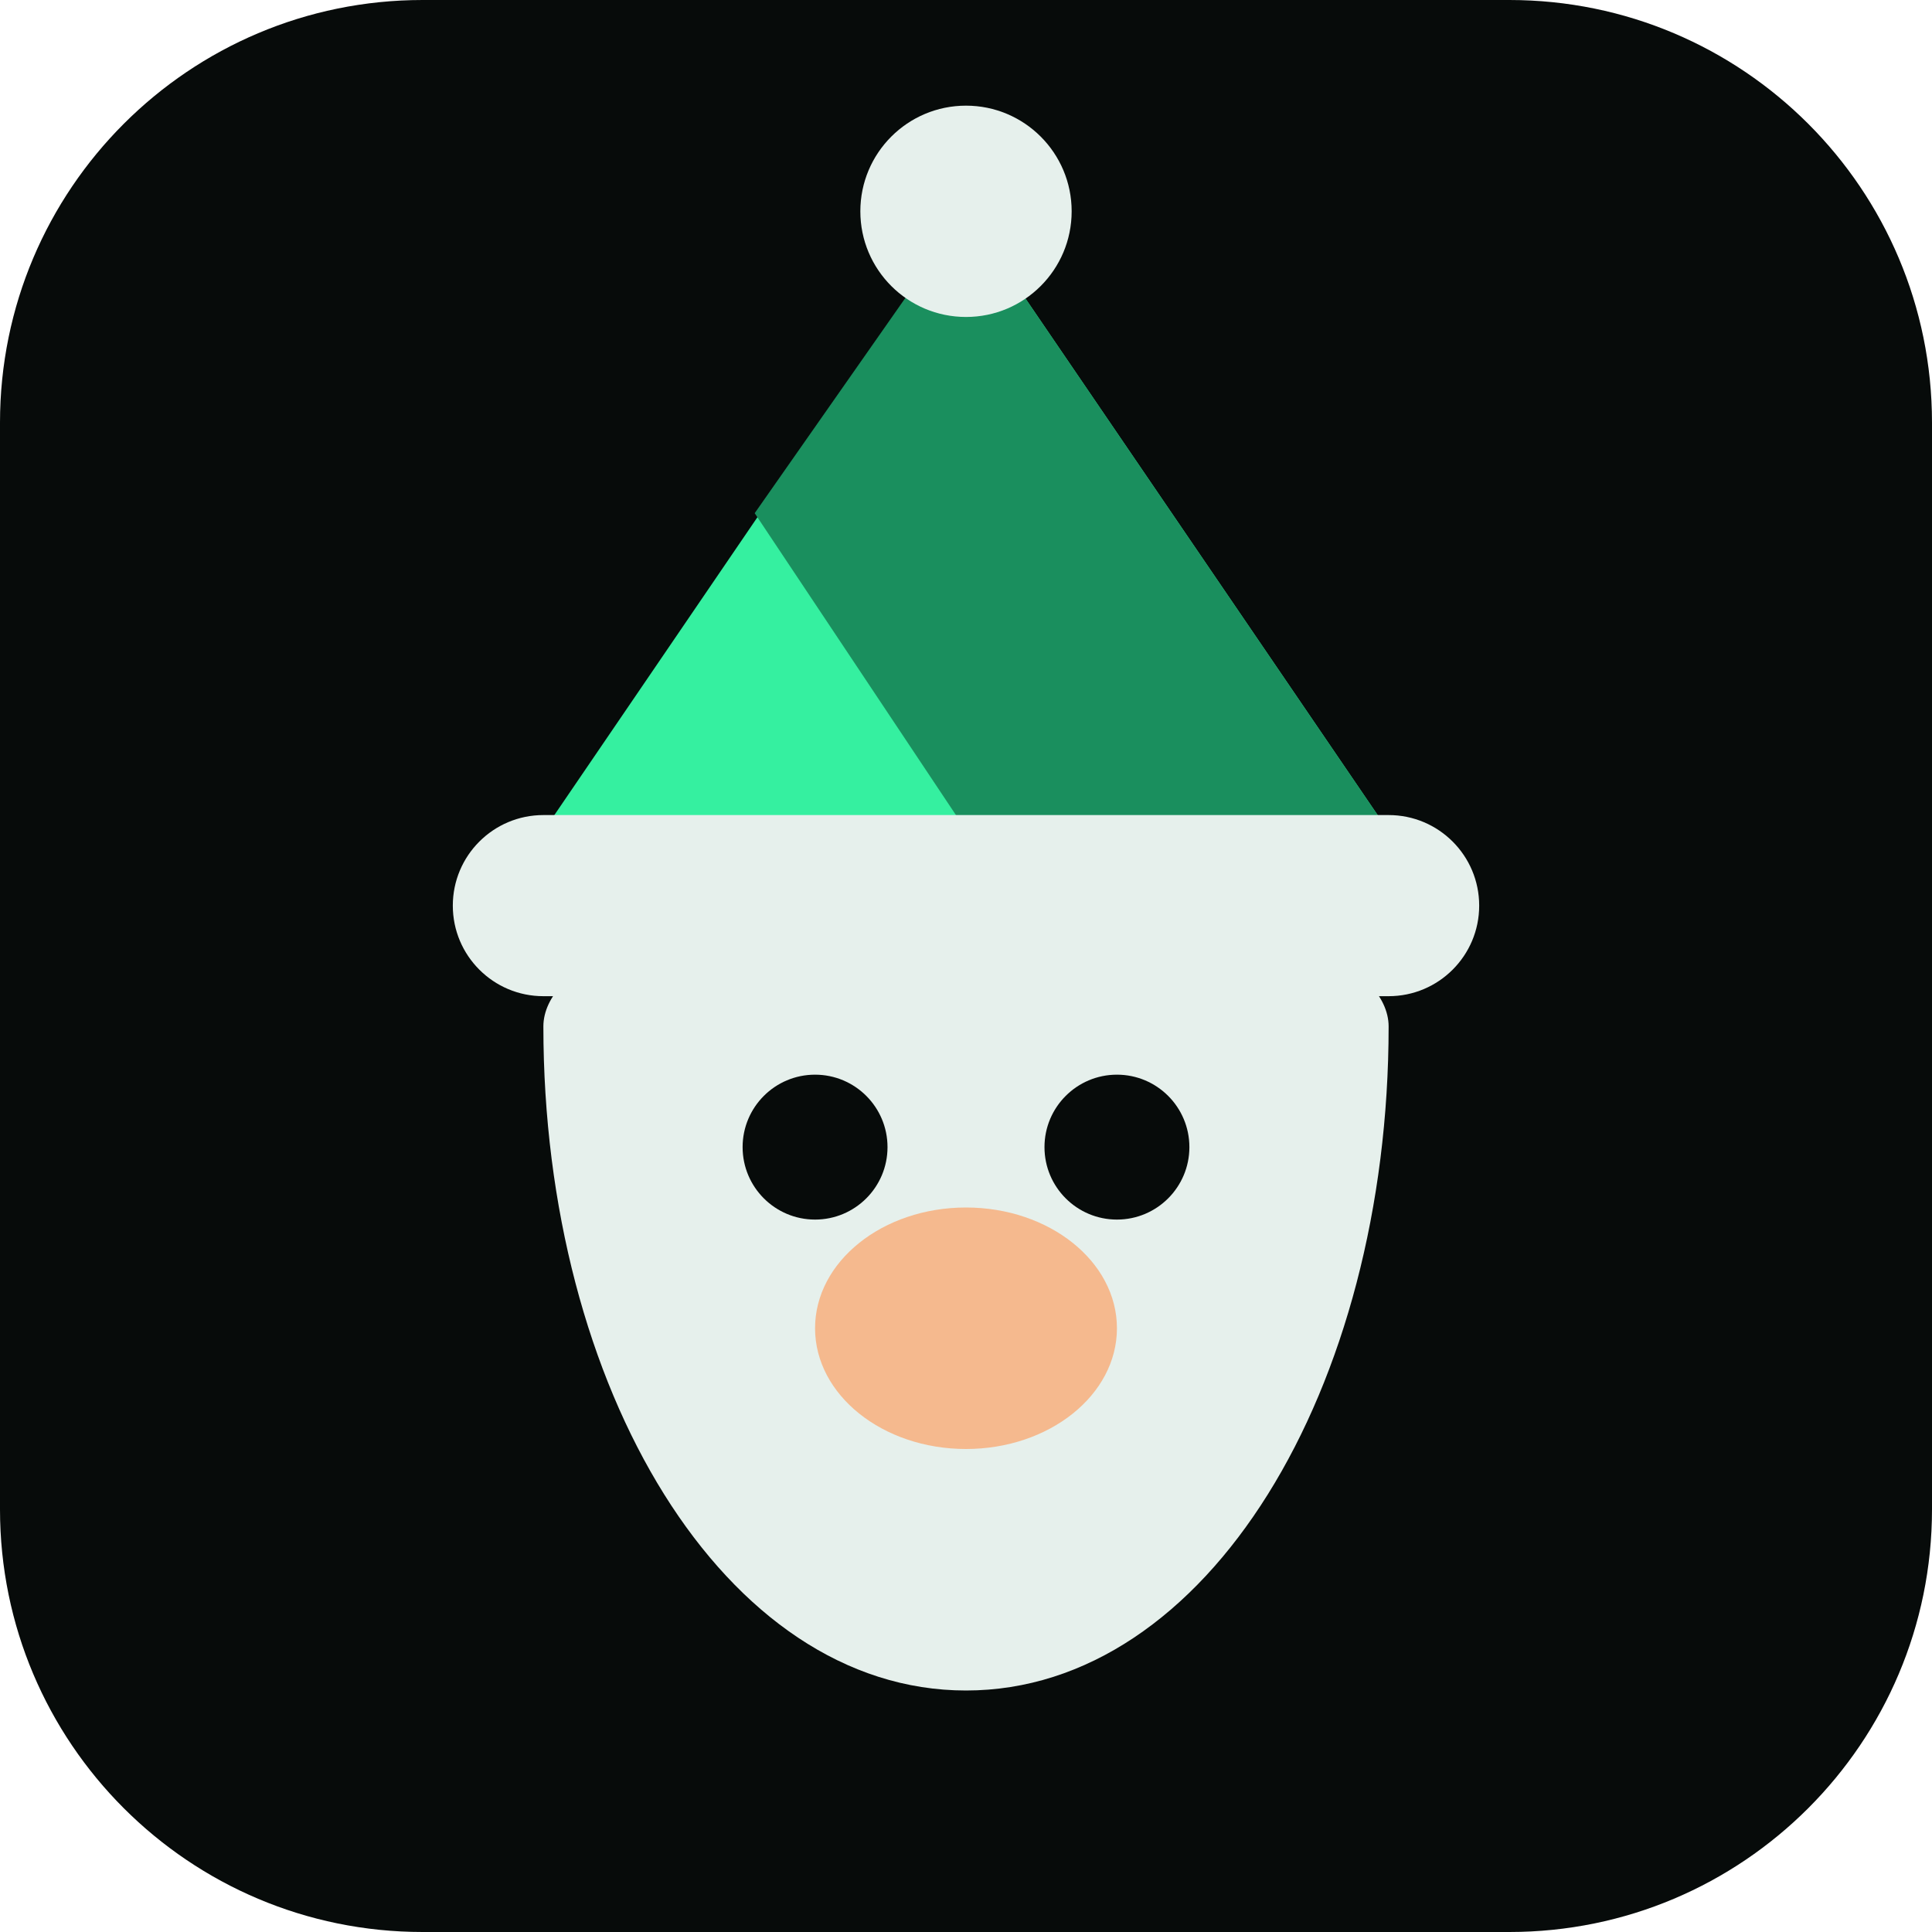
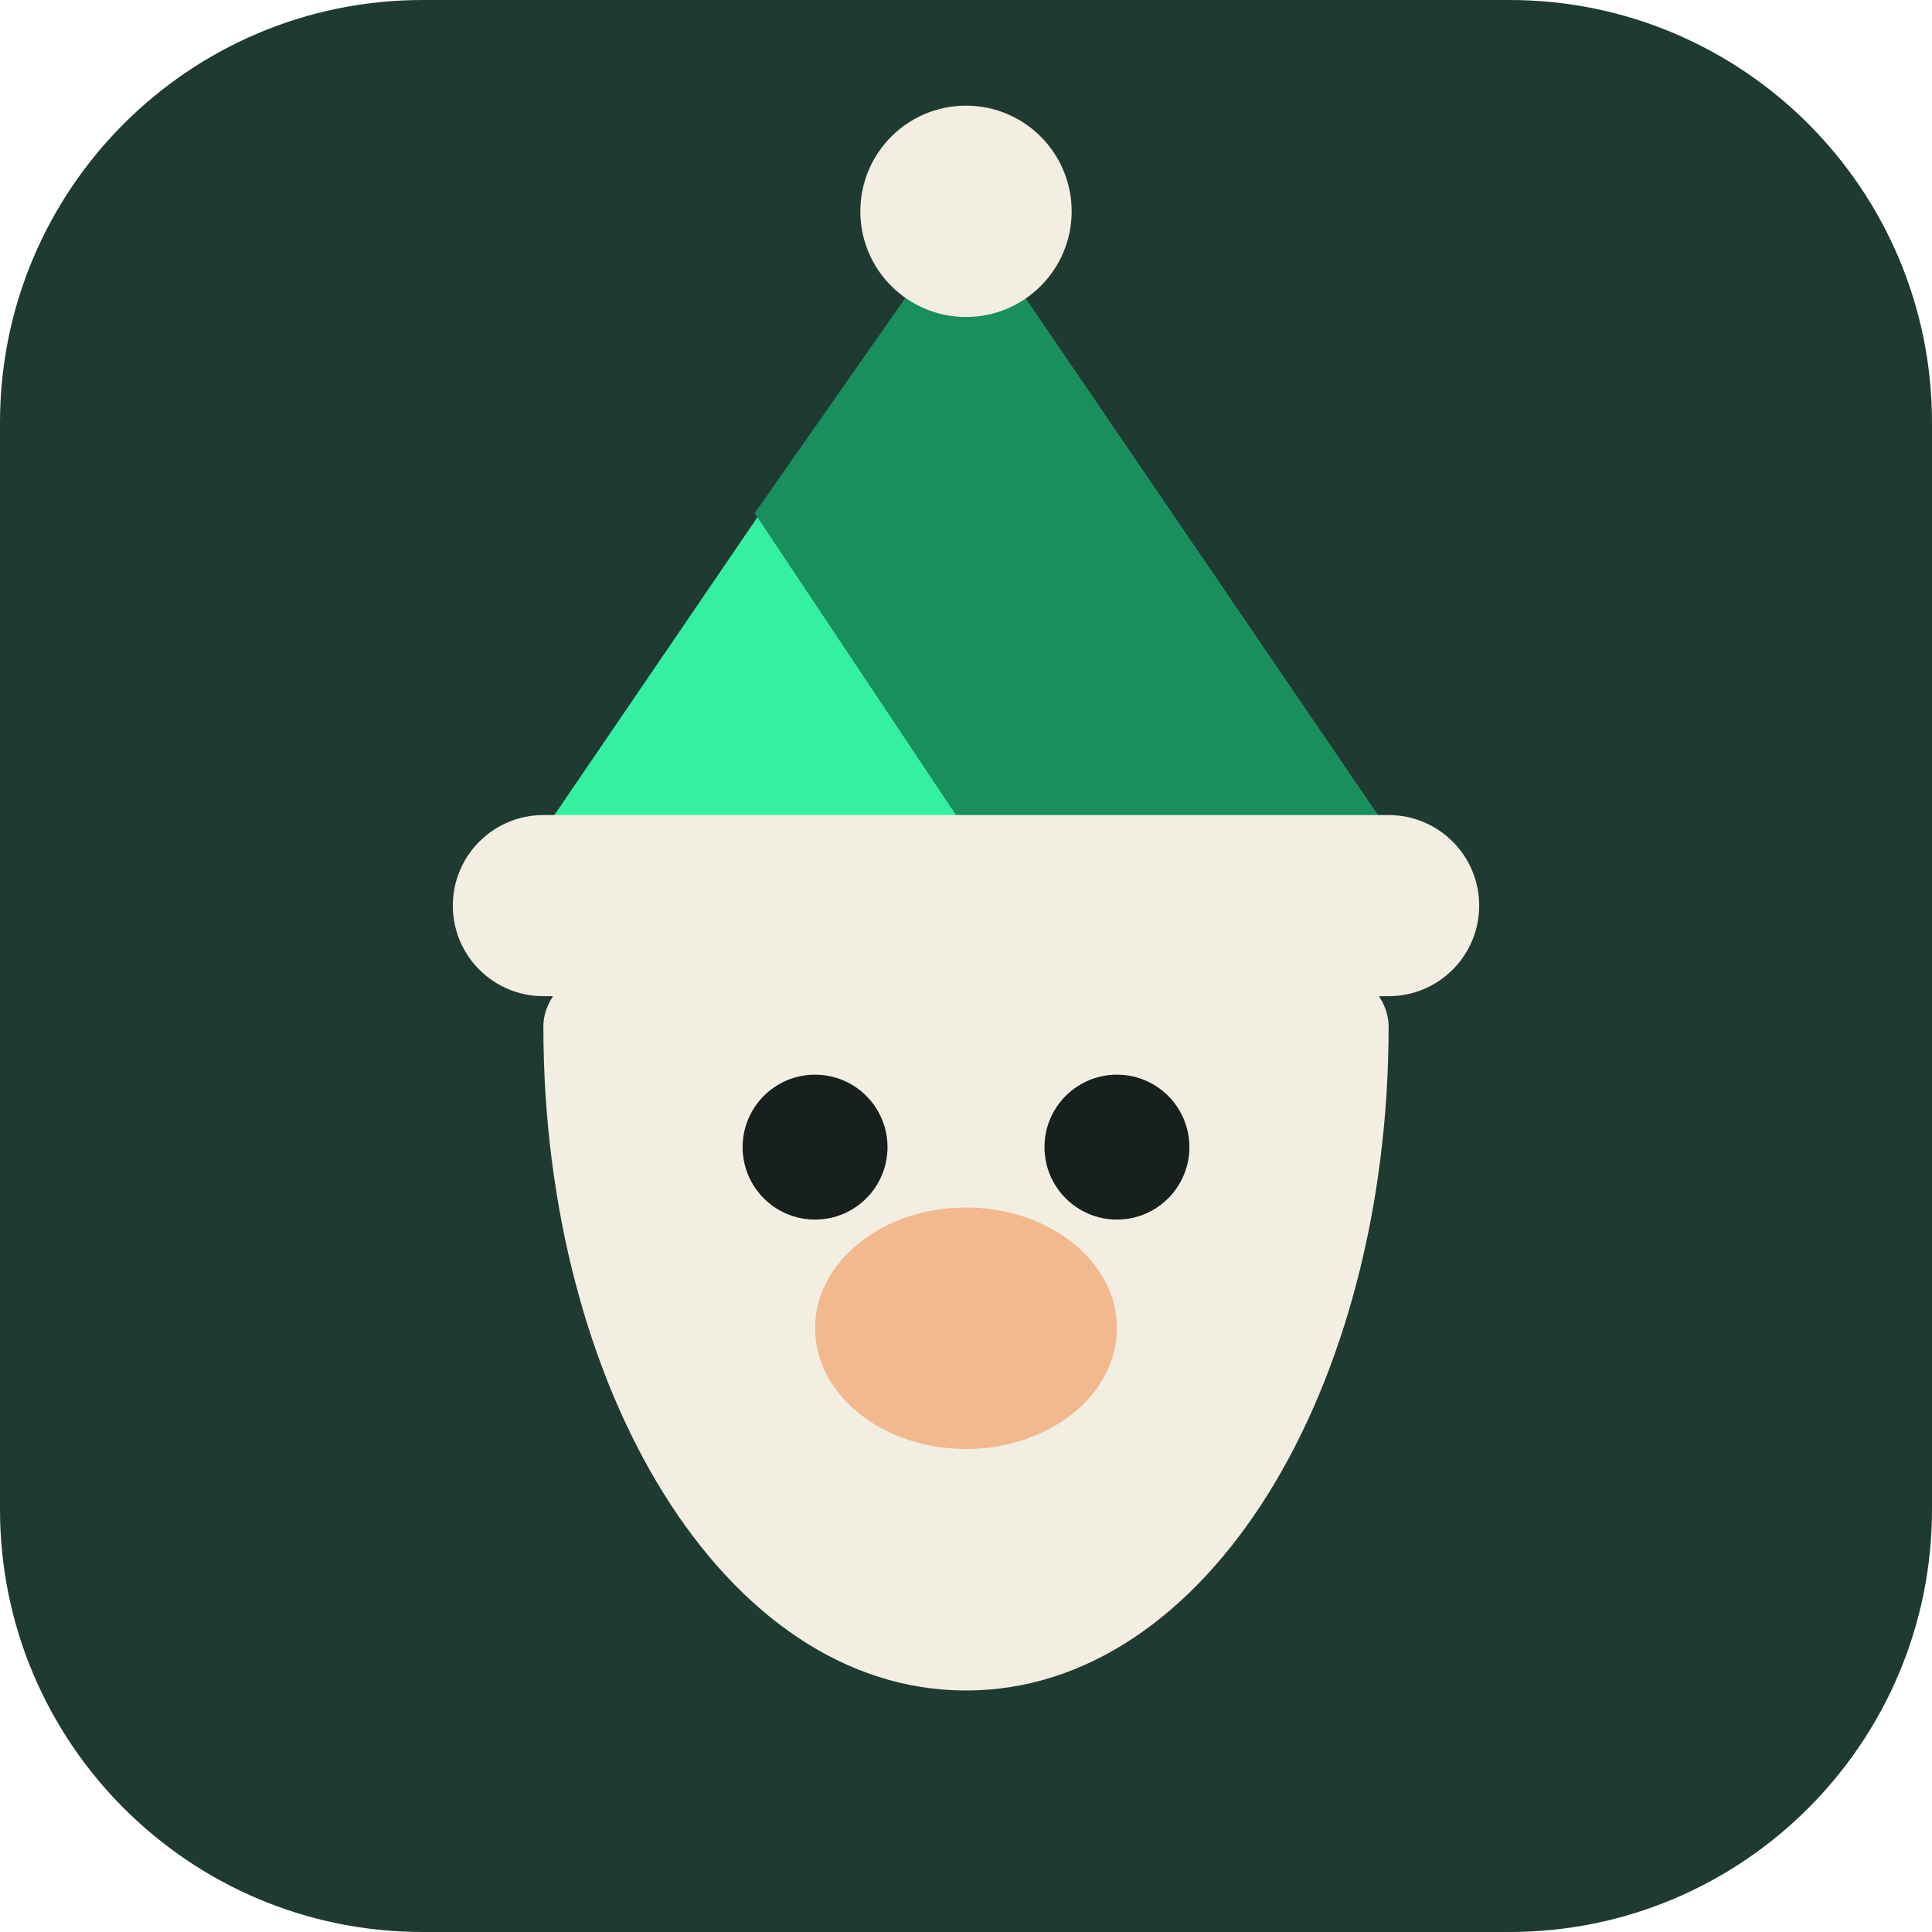
<svg xmlns="http://www.w3.org/2000/svg" width="64" height="64" viewBox="0 0 64 64" fill="none">
-   <rect width="64" height="64" rx="14" fill="#070B0A" />
+   <rect width="64" height="64" rx="14" fill="#1F3A31" />
  <path d="M32 7 17 29h30L32 7Z" fill="#35F0A0" />
  <path d="M32 7 25 17l8 12h14L32 7Z" fill="#1A8F5E" />
-   <path d="M20 32h24c1 0 2 1 2 2 0 12-6 22-14 22s-14-10-14-22c0-1 1-2 2-2Z" fill="#E6F0EC" />
-   <circle cx="27" cy="38" r="2.4" fill="#070B0A" />
-   <circle cx="37" cy="38" r="2.4" fill="#070B0A" />
-   <ellipse cx="32" cy="44" rx="5" ry="4" fill="#F5B98E" />
-   <rect x="15" y="27" width="34" height="6" rx="3" fill="#E6F0EC" />
-   <circle cx="32" cy="7" r="3.5" fill="#E6F0EC" />
+   <path d="M20 32h24c1 0 2 1 2 2 0 12-6 22-14 22s-14-10-14-22c0-1 1-2 2-2Z" fill="#F3EEE2" />
+   <circle cx="27" cy="38" r="2.4" fill="#16201C" />
+   <circle cx="37" cy="38" r="2.4" fill="#16201C" />
+   <ellipse cx="32" cy="44" rx="5" ry="4" fill="#F2B98F" />
+   <rect x="15" y="27" width="34" height="6" rx="3" fill="#F3EEE2" />
+   <circle cx="32" cy="7" r="3.5" fill="#F3EEE2" />
</svg>
